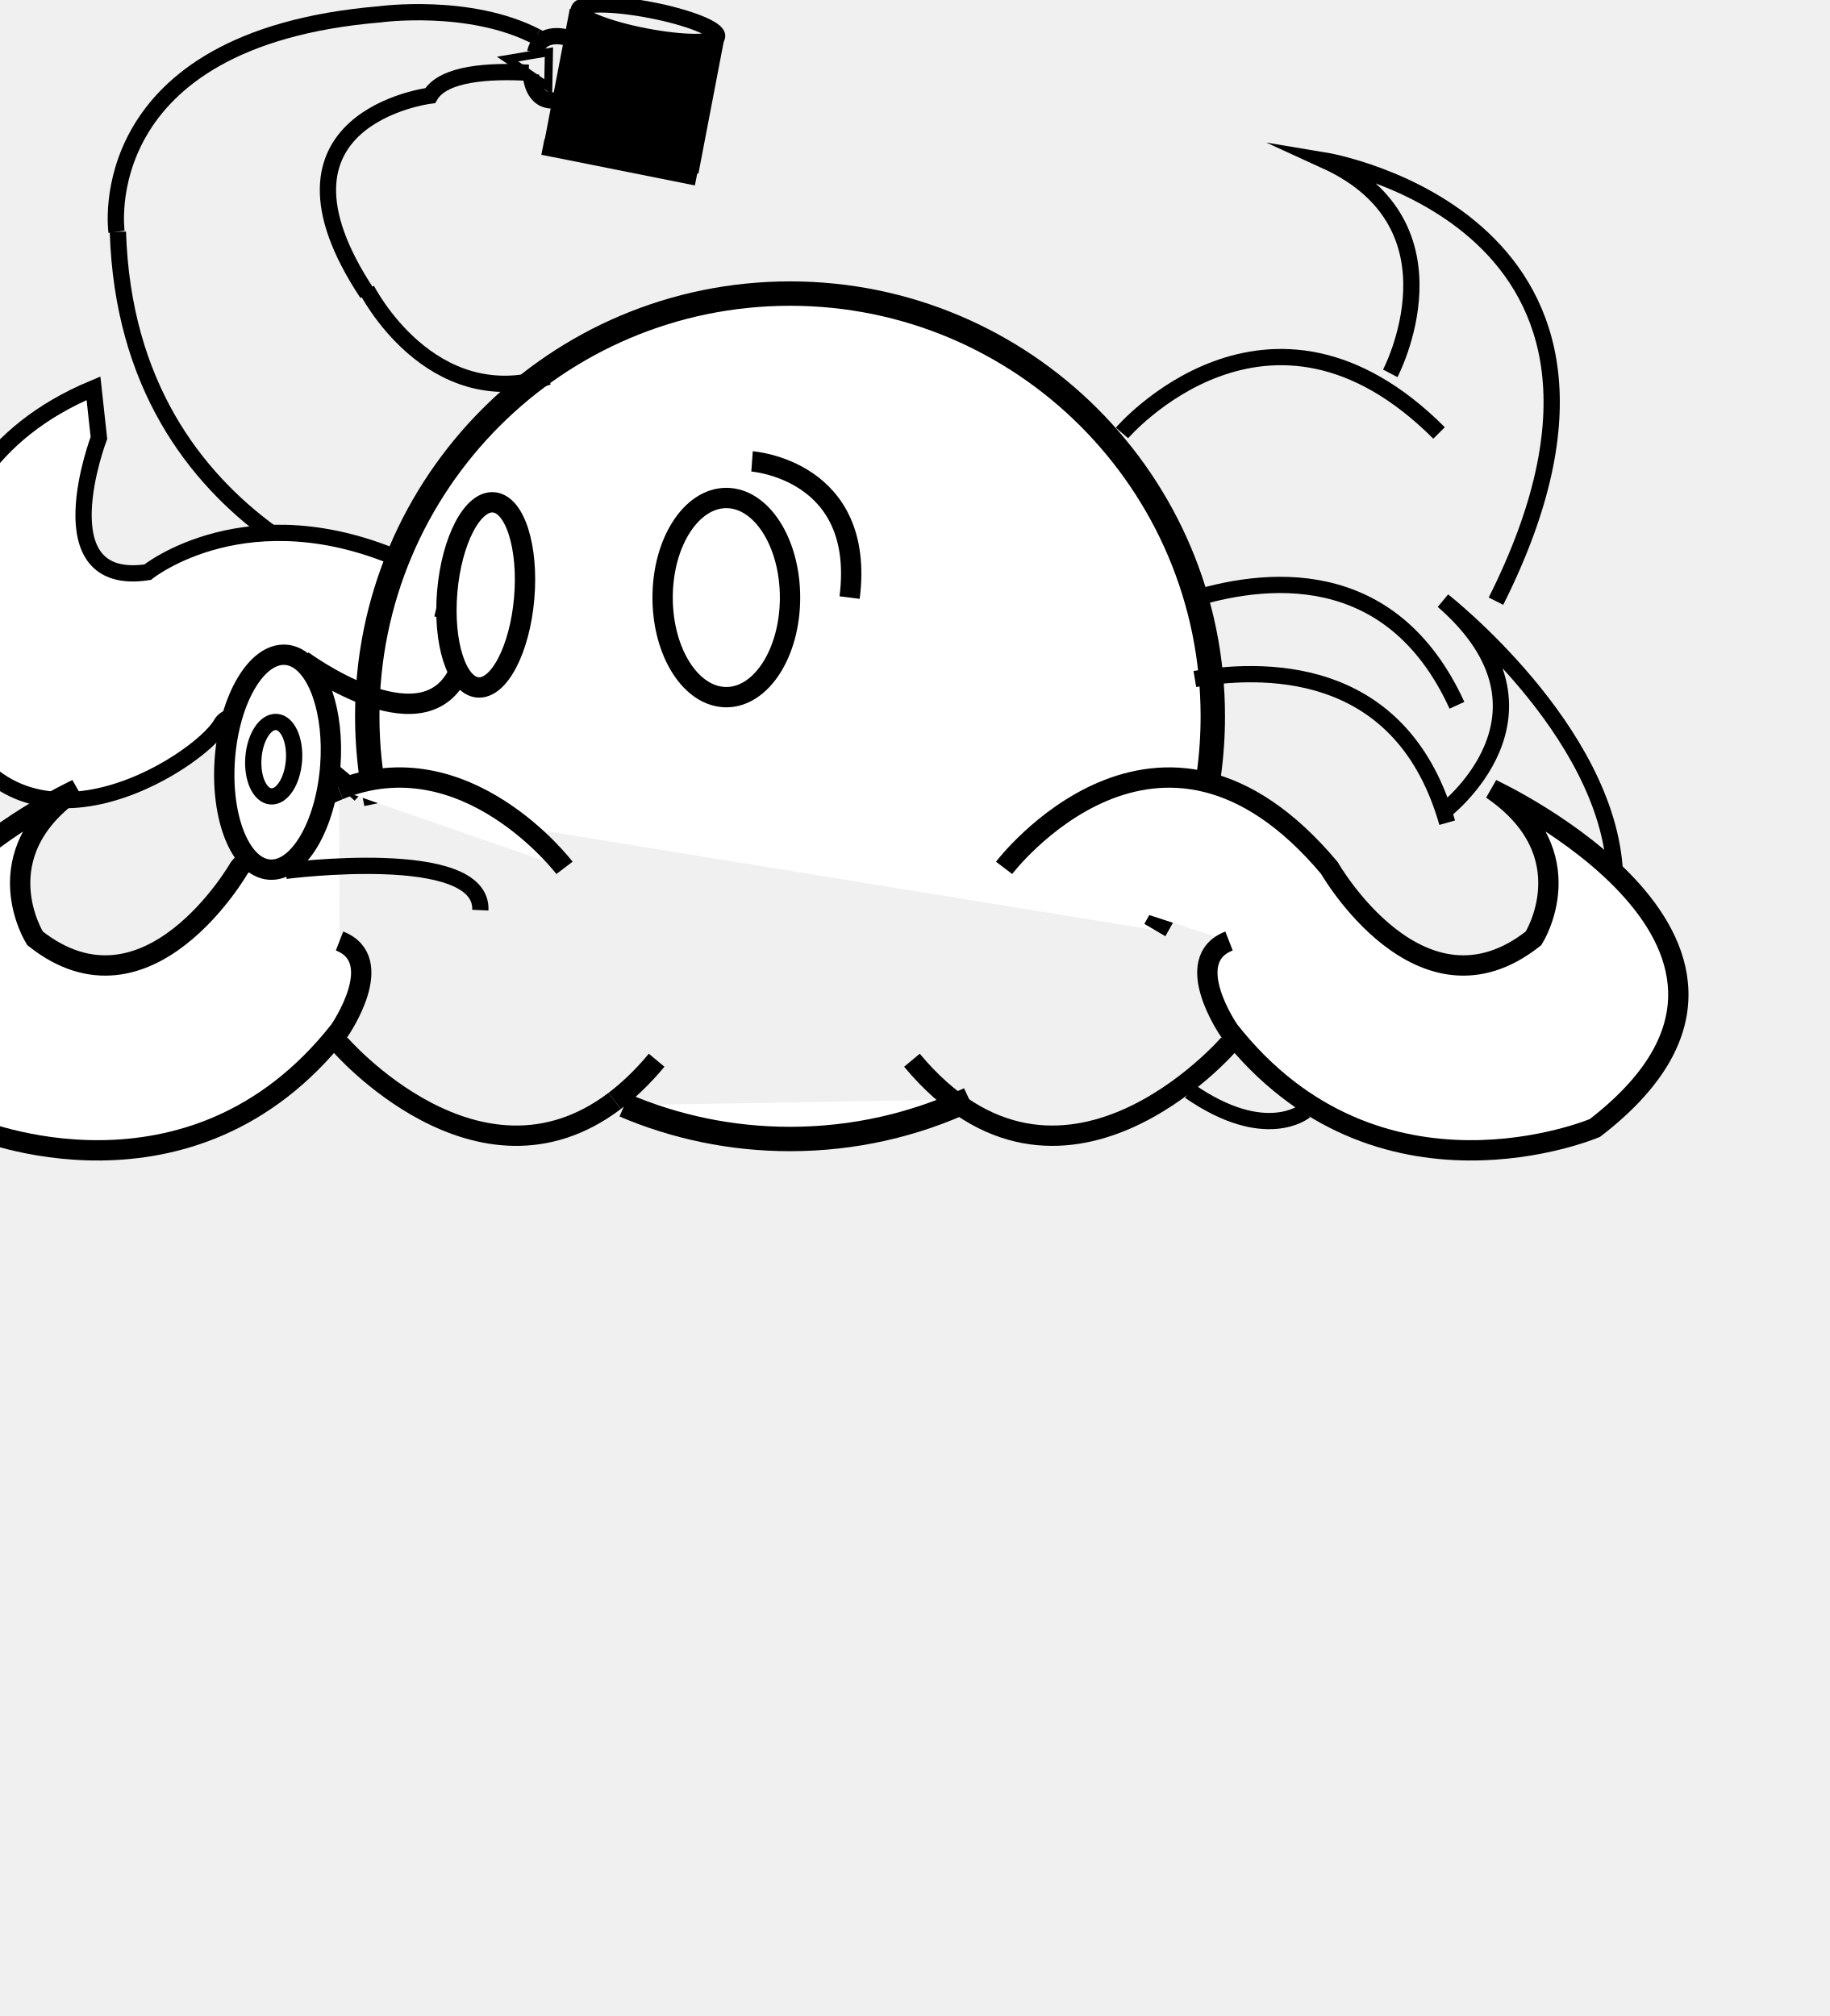
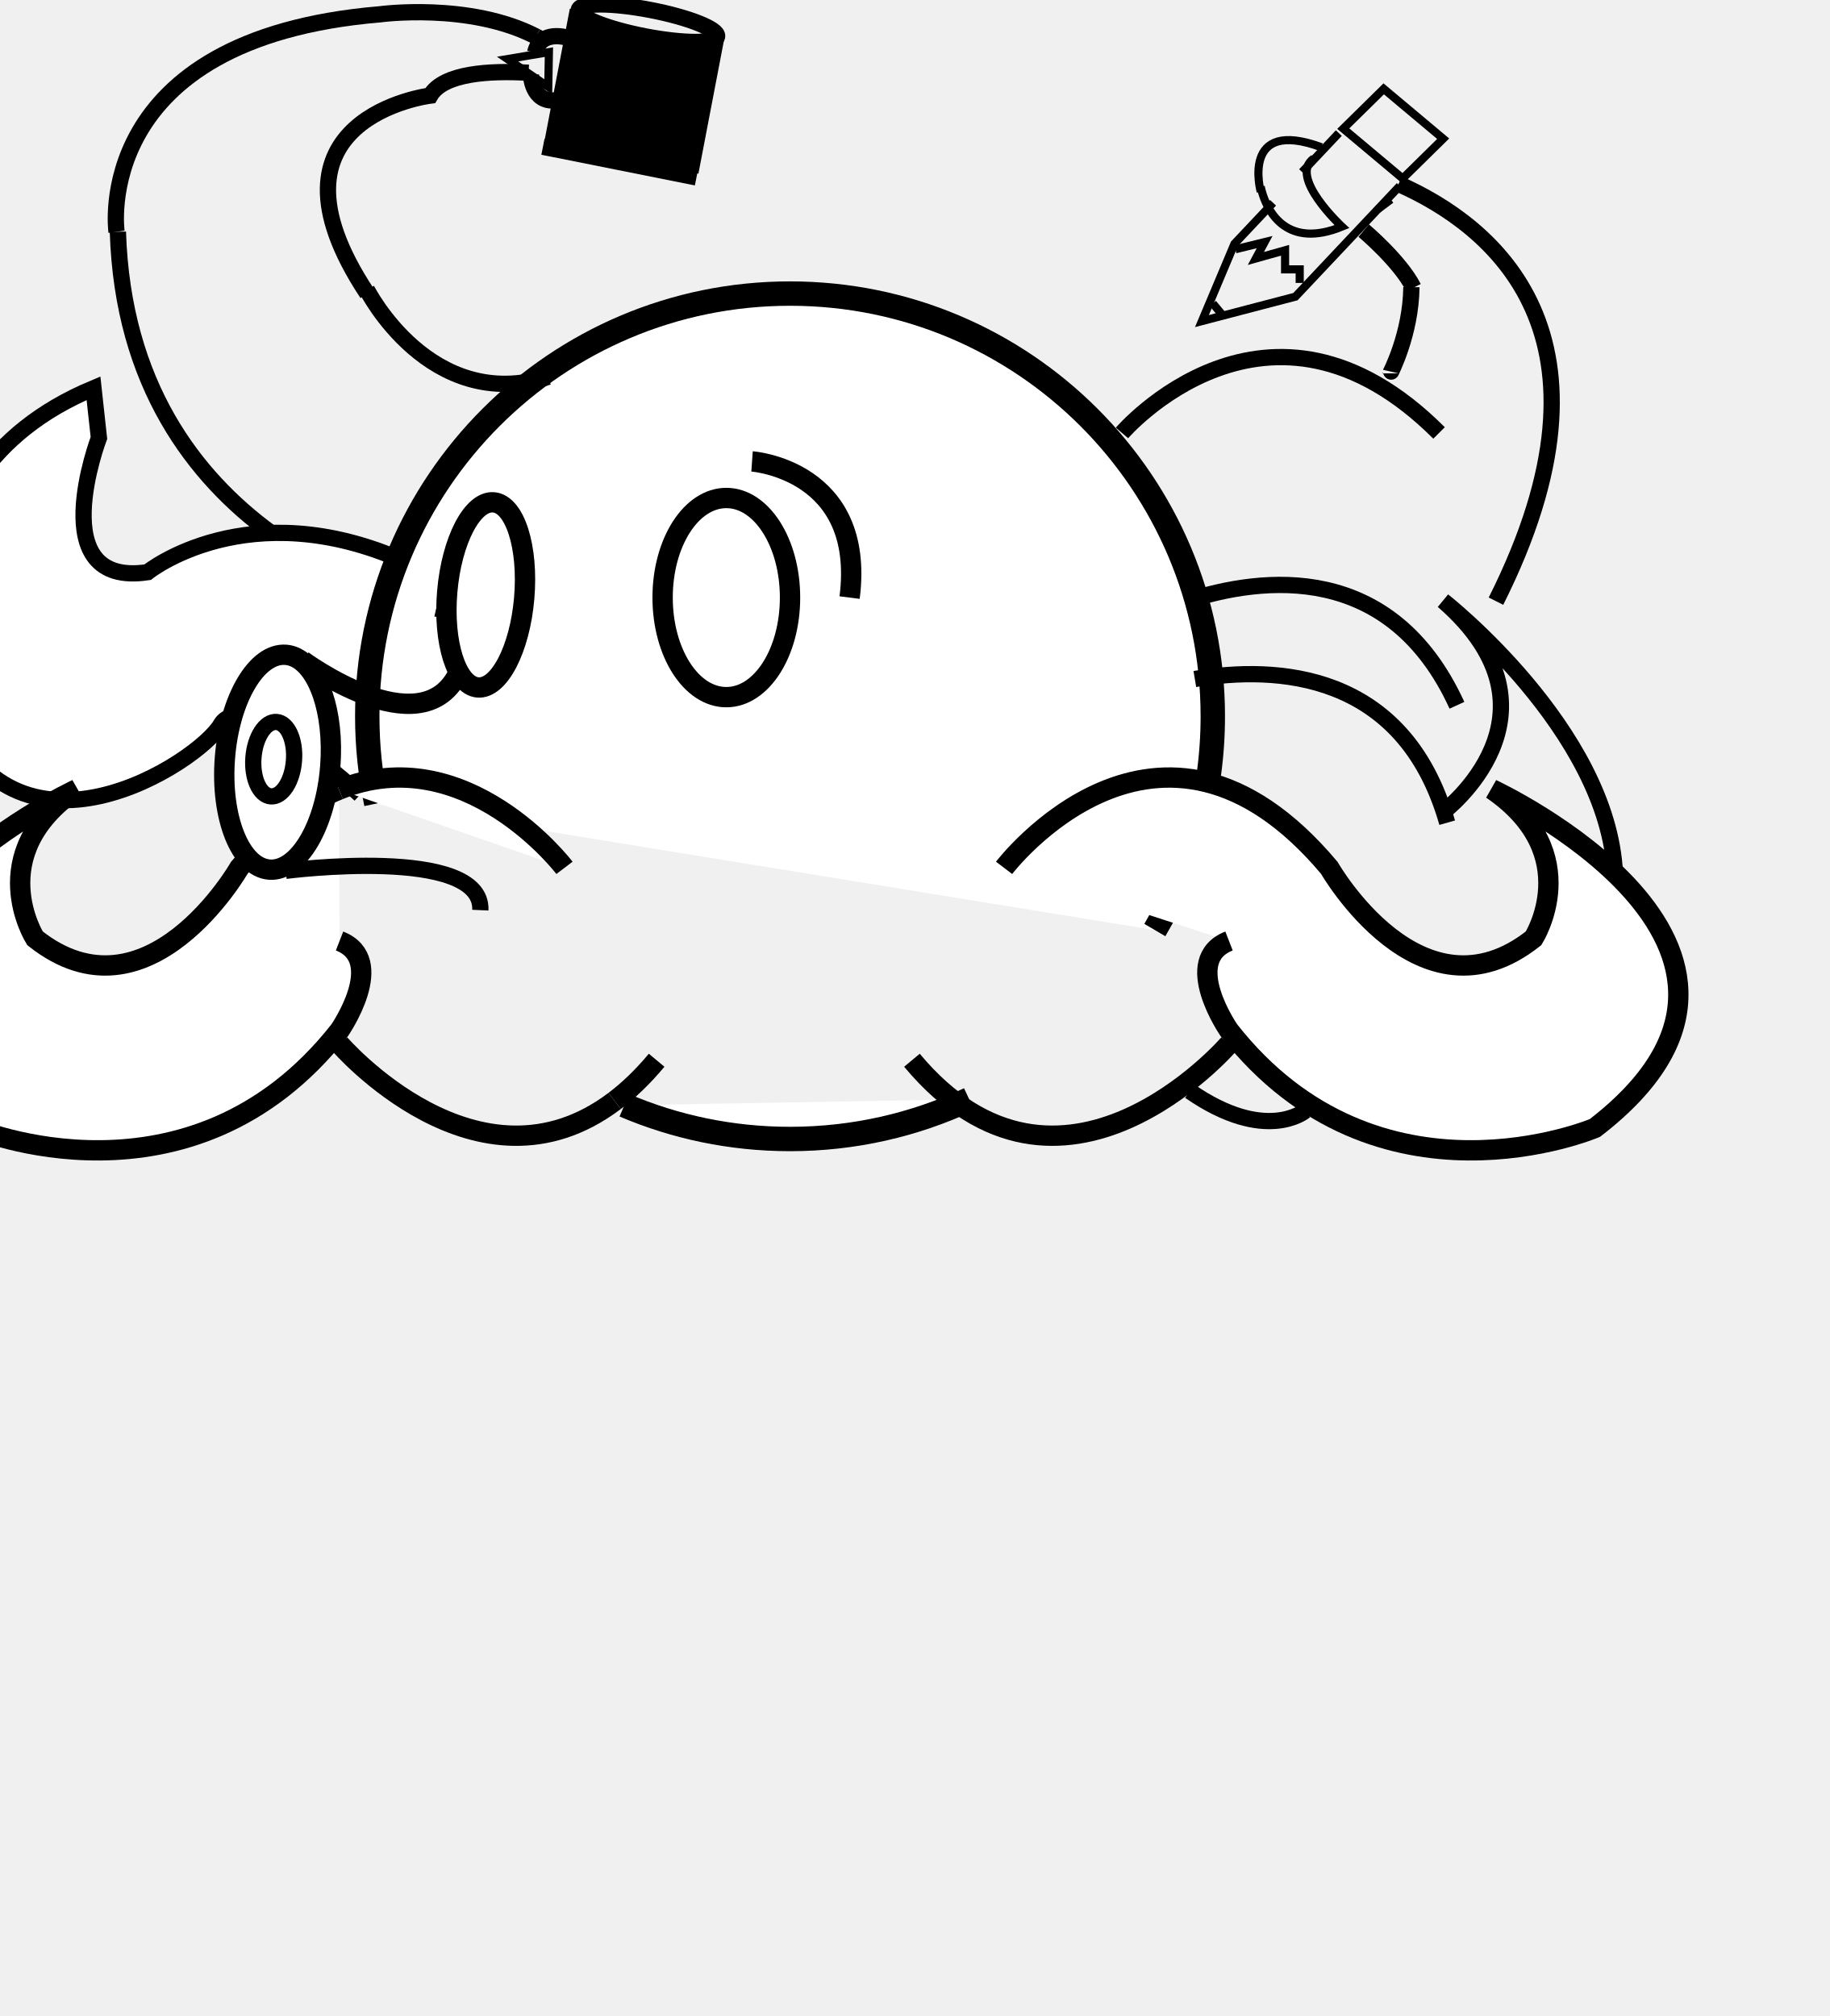
<svg xmlns="http://www.w3.org/2000/svg" version="1.1" x="0px" y="0px" width="450px" height="496px" viewBox="262.5 220.5 450 496" style="enable-background:new 262.5 220.5 450 496;" xml:space="preserve">
  <style type="text/css">

	.st0{fill:#FFFFFF;stroke:#000000;stroke-miterlimit:10;}
	.st1{fill:none;stroke:#000000;stroke-width:5;stroke-miterlimit:10;}
	.st2{display:none;fill:#FFFFFF;stroke:#000000;stroke-miterlimit:10;}
	.st3{fill:#FFFFFF;stroke:#000000;stroke-width:6;stroke-miterlimit:10;}
	.st4{display:inline;fill:none;stroke:#000000;stroke-width:4;stroke-miterlimit:10;}
	.st5{fill:none;stroke:#000000;stroke-width:4;stroke-miterlimit:10;}
	.st6{display:none;fill:none;stroke:#000000;stroke-width:4;stroke-miterlimit:10;}
	.st7{display:none;fill:none;stroke:#000000;stroke-miterlimit:10;}
	.st8{fill:#FFFFFF;stroke:#000000;stroke-width:5;stroke-miterlimit:10;}
	.st9{display:inline;fill:none;stroke:#000000;stroke-width:3;stroke-miterlimit:10;}
	.st10{stroke:#000000;stroke-width:4;stroke-miterlimit:10;}
	.st11{display:inline;}
	.st12{display:inline;fill:#FFFFFF;stroke:#DDDDDD;stroke-miterlimit:10;}
	.st13{fill:#FFFFFF;stroke:#000000;stroke-width:4;stroke-miterlimit:10;}
	.st14{font-family:'Montserrat-Regular';}
	.st15{fill:#FFFFFF;stroke:#DDDDDD;stroke-miterlimit:10;}
	.st16{fill:none;stroke:#000000;stroke-width:2;stroke-miterlimit:10;}
	.st17{font-size:72;}
	.st18{fill:#FFFFFF;enable-background:new    ;}
	.st19{fill:#FF0000;stroke:#000000;stroke-miterlimit:10;}
	.st20{display:none;}

</style>
  <g id="Layer_1">
    <g id="Layer_1_1_" class="st20">
      <g class="st11">
        <g id="Layer_3">
          <path id="vecmap" class="st19" d="M500,153.169c167.093,0,302.543,135.452,302.543,302.542c0,29.067-4.101,57.182-11.754,83.789      c-4.146,14.411-9.335,28.387-15.479,41.828C727.601,685.718,622.271,758.252,500,758.253      c-129.085,0-239.288-80.847-282.741-194.661c-3.007-7.877-5.692-15.912-8.047-24.089c-7.651-26.608-11.754-54.725-11.754-83.792      C197.458,288.621,332.911,153.169,500,153.169z" />
        </g>
        <g class="st20">
          <line class="st9" x1="770.5" y1="578.5" x2="223.421" y2="578.5" />
        </g>
        <g class="st20">
          <line class="st9" x1="802.51" y1="459.527" x2="197.49" y2="459.527" />
        </g>
        <g>
          <path d="M455.942,417.769l-14.328,37.872h-4.824l-11.949-31.032l-11.952,31.032h-4.824l-14.256-37.872h4.896l11.882,32.184      l12.168-32.184h4.393l12.096,32.184l12.024-32.184H455.942z" />
        </g>
        <g>
          <path d="M391.215,417.839l-14.328,37.872h-4.824l-11.952-31.032l-11.952,31.032h-4.822l-14.258-37.872h4.896l11.88,32.184      l12.168-32.184h4.392l12.099,32.184l12.021-32.184H391.215z" />
        </g>
        <g>
          <path d="M326.215,417.839l-14.328,37.872h-4.824l-11.952-31.032l-11.952,31.032h-4.824l-14.256-37.872h4.896l11.88,32.184      l12.168-32.184h4.392l12.099,32.184l12.021-32.184H326.215z" />
        </g>
        <g>
          <path d="M456.432,454.919c-0.745-0.77-1.116-1.703-1.116-2.811c0-1.104,0.371-2.024,1.116-2.771      c0.744-0.744,1.644-1.116,2.7-1.116c1.055,0,1.968,0.372,2.733,1.116c0.77,0.744,1.152,1.668,1.152,2.771      c0,1.105-0.385,2.041-1.152,2.811c-0.769,0.769-1.681,1.149-2.733,1.149C458.075,456.071,457.177,455.688,456.432,454.919z" />
        </g>
        <g>
          <path d="M520.392,435.406c0.646-1.484,1.451-2.759,2.412-3.813c0.959-1.058,2.207-2.255,3.743-3.603      c2.063-1.82,3.588-3.42,4.569-4.788c0.983-1.365,1.479-3.033,1.479-5.001c0-2.642-1.032-4.766-3.098-6.372      c-2.063-1.608-4.896-2.412-8.494-2.412c-5.952,0-10.537,1.941-13.752,5.832l-3.816-2.88c4.08-4.991,10.056-7.488,17.928-7.488      c5.041,0,9.063,1.128,12.063,3.384c3,2.257,4.5,5.305,4.5,9.146c0,1.969-0.324,3.705-0.975,5.22      c-0.646,1.512-1.438,2.797-2.376,3.852c-0.936,1.056-2.172,2.28-3.708,3.672c-2.063,1.872-3.601,3.541-4.605,5.004      c-1.008,1.465-1.515,3.276-1.515,5.438h-5.325C519.423,438.621,519.744,436.896,520.392,435.406z M519.423,454.952      c-0.723-0.741-1.08-1.617-1.08-2.628c0-1.056,0.357-1.932,1.08-2.628c0.721-0.692,1.604-1.044,2.663-1.044      c1.104,0,2.017,0.352,2.734,1.044c0.721,0.697,1.08,1.573,1.08,2.628c0,1.011-0.373,1.887-1.116,2.628      c-0.745,0.745-1.646,1.116-2.698,1.116C521.027,456.071,520.14,455.698,519.423,454.952z" />
        </g>
        <g>
          <path d="M561.892,435.406c0.646-1.484,1.451-2.759,2.412-3.813c0.959-1.058,2.207-2.255,3.743-3.603      c2.063-1.82,3.588-3.42,4.569-4.788c0.983-1.365,1.479-3.033,1.479-5.001c0-2.642-1.032-4.766-3.098-6.372      c-2.063-1.608-4.896-2.412-8.494-2.412c-5.952,0-10.537,1.941-13.752,5.832l-3.816-2.88c4.08-4.991,10.056-7.488,17.928-7.488      c5.041,0,9.063,1.128,12.063,3.384c3,2.257,4.5,5.305,4.5,9.146c0,1.969-0.324,3.705-0.975,5.22      c-0.646,1.512-1.438,2.797-2.376,3.852c-0.936,1.056-2.172,2.28-3.708,3.672c-2.063,1.872-3.601,3.541-4.605,5.004      c-1.008,1.465-1.515,3.276-1.515,5.438h-5.325C560.923,438.621,561.244,436.896,561.892,435.406z M560.923,454.952      c-0.723-0.741-1.08-1.617-1.08-2.628c0-1.056,0.357-1.932,1.08-2.628c0.721-0.692,1.604-1.044,2.663-1.044      c1.104,0,2.017,0.352,2.734,1.044c0.721,0.697,1.08,1.573,1.08,2.628c0,1.011-0.373,1.887-1.116,2.628      c-0.745,0.745-1.646,1.116-2.698,1.116C562.527,456.071,561.64,455.698,560.923,454.952z" />
        </g>
        <g class="st20">
          <path id="vecmap_1_" class="st11" d="M482.392,435.406c0.648-1.484,1.451-2.759,2.412-3.813      c0.959-1.058,2.207-2.255,3.744-3.603c2.063-1.82,3.588-3.42,4.569-4.788c0.983-1.365,1.479-3.033,1.479-5.001      c0-2.642-1.033-4.766-3.097-6.372c-2.064-1.608-4.896-2.412-8.495-2.412c-5.952,0-10.537,1.941-13.753,5.832l-3.815-2.88      c4.079-4.991,10.055-7.488,17.928-7.488c5.04,0,9.063,1.128,12.063,3.384c3,2.257,4.5,5.305,4.5,9.146      c0,1.969-0.324,3.705-0.975,5.22c-0.646,1.512-1.438,2.797-2.376,3.852c-0.936,1.056-2.172,2.28-3.708,3.672      c-2.063,1.872-3.6,3.541-4.605,5.004c-1.009,1.465-1.515,3.276-1.515,5.438h-5.326      C481.423,438.621,481.744,436.896,482.392,435.406z M481.423,454.952c-0.723-0.741-1.08-1.617-1.08-2.628      c0-1.056,0.357-1.932,1.08-2.628c0.72-0.692,1.605-1.044,2.661-1.044c1.104,0,2.019,0.352,2.736,1.044      c0.721,0.697,1.08,1.573,1.08,2.628c0,1.011-0.372,1.887-1.116,2.628c-0.745,0.745-1.645,1.116-2.7,1.116      C483.029,456.07,482.14,455.698,481.423,454.952z" />
        </g>
        <g class="st20">
          <path class="st11" d="M592.431,454.919c-0.744-0.77-1.115-1.703-1.115-2.811c0-1.104,0.371-2.024,1.115-2.771      c0.744-0.744,1.645-1.116,2.7-1.116c1.055,0,1.968,0.372,2.733,1.116c0.77,0.744,1.151,1.668,1.151,2.771      c0,1.105-0.385,2.041-1.151,2.811c-0.769,0.769-1.681,1.149-2.733,1.149C594.076,456.071,593.177,455.688,592.431,454.919z" />
        </g>
        <g class="st20">
          <path class="st11" d="M613.279,453.62c-2.951-1.631-5.268-3.924-6.947-6.876c-1.681-2.949-2.52-6.272-2.52-9.972      c0-3.696,0.839-7.008,2.52-9.936c1.683-2.93,3.996-5.208,6.947-6.84c2.953-1.631,6.301-2.448,10.045-2.448      c3.267,0,6.183,0.637,8.748,1.908c2.566,1.271,4.596,3.132,6.084,5.577l-3.813,2.595c-1.248-1.872-2.832-3.276-4.752-4.215      c-1.923-0.936-4.011-1.401-6.267-1.401c-2.733,0-5.197,0.61-7.381,1.836c-2.184,1.224-3.887,2.964-5.111,5.22      c-1.225,2.257-1.836,4.824-1.836,7.704c0,2.928,0.611,5.508,1.836,7.74c1.228,2.229,2.931,3.96,5.111,5.184      c2.186,1.227,4.646,1.836,7.381,1.836c2.256,0,4.344-0.456,6.267-1.368c1.92-0.908,3.504-2.304,4.752-4.176l3.813,2.592      c-1.488,2.448-3.525,4.312-6.12,5.58c-2.593,1.272-5.497,1.908-8.712,1.908C619.58,456.071,616.232,455.256,613.279,453.62z" />
        </g>
        <g class="st20">
          <path class="st11" d="M656.279,453.62c-2.951-1.631-5.268-3.924-6.947-6.876c-1.681-2.949-2.52-6.272-2.52-9.972      c0-3.696,0.839-7.008,2.52-9.936c1.683-2.93,3.996-5.208,6.947-6.84c2.953-1.631,6.301-2.448,10.045-2.448      c3.267,0,6.183,0.637,8.748,1.908c2.566,1.271,4.596,3.132,6.084,5.577l-3.813,2.595c-1.248-1.872-2.832-3.276-4.752-4.215      c-1.923-0.936-4.011-1.401-6.267-1.401c-2.733,0-5.197,0.61-7.381,1.836c-2.184,1.224-3.887,2.964-5.111,5.22      c-1.225,2.257-1.836,4.824-1.836,7.704c0,2.928,0.611,5.508,1.836,7.74c1.228,2.229,2.931,3.96,5.111,5.184      c2.186,1.227,4.646,1.836,7.381,1.836c2.256,0,4.344-0.456,6.267-1.368c1.92-0.908,3.504-2.304,4.752-4.176l3.813,2.592      c-1.488,2.448-3.525,4.312-6.12,5.58c-2.593,1.272-5.497,1.908-8.712,1.908C662.58,456.071,659.232,455.256,656.279,453.62z" />
        </g>
        <g class="st20">
          <path class="st11" d="M698.279,453.62c-2.951-1.631-5.268-3.924-6.947-6.876c-1.681-2.949-2.52-6.272-2.52-9.972      c0-3.696,0.839-7.008,2.52-9.936c1.683-2.93,3.996-5.208,6.947-6.84c2.953-1.631,6.301-2.448,10.045-2.448      c3.267,0,6.183,0.637,8.748,1.908c2.566,1.271,4.596,3.132,6.084,5.577l-3.813,2.595c-1.248-1.872-2.832-3.276-4.752-4.215      c-1.923-0.936-4.011-1.401-6.267-1.401c-2.733,0-5.197,0.61-7.381,1.836c-2.184,1.224-3.887,2.964-5.111,5.22      c-1.225,2.257-1.836,4.824-1.836,7.704c0,2.928,0.611,5.508,1.836,7.74c1.228,2.229,2.931,3.96,5.111,5.184      c2.186,1.227,4.646,1.836,7.381,1.836c2.256,0,4.344-0.456,6.267-1.368c1.92-0.908,3.504-2.304,4.752-4.176l3.813,2.592      c-1.488,2.448-3.525,4.312-6.12,5.58c-2.593,1.272-5.497,1.908-8.712,1.908C704.58,456.071,701.232,455.256,698.279,453.62z" />
        </g>
      </g>
      <g class="st11">
        <path d="M250.5,396.779h4.752v67.394H250.5V396.779z" />
      </g>
      <div class="typewriter">
        <text transform="matrix(1 0 0 1 264.0769 578.5002)" font-family="'Montserrat-Regular'" font-size="72" startOffset="0">
				www.???.com</text>
      </div>
    </g>
    <g id="Layer_2" class="st20">
      <g class="st11">
        <path class="st15" d="M475.769,419.01c1.624-0.233,3.299-0.395,5.076-0.395c1.643,0,3.193,0.142,4.695,0.345     c0.702-0.1,1.414-0.166,2.143-0.216c-9.864-11.001-21.809-19.28-35.887-24.768c-14.363-5.595-33.193-11.265-56.483-17.012     c-19.661-4.837-35.315-9.302-46.957-13.384c-11.643-4.083-21.322-9.98-29.032-17.693c-7.717-7.713-11.567-17.922-11.567-30.623     c0-16.937,7.026-30.772,21.094-41.515c14.065-10.731,35-16.104,62.839-16.104c14.509,0,29.327,2.197,44.458,6.578     c15.118,4.387,29.334,10.965,42.644,19.734l11.341-26.768c-12.7-8.769-27.75-15.65-45.141-20.643     c-17.391-4.989-35.162-7.485-53.302-7.485c-26.017,0-47.8,3.936-65.338,11.796c-17.537,7.867-30.545,18.374-39.014,31.529     c-8.467,13.157-12.704,27.752-12.704,43.782c0,19.664,5.062,35.237,15.202,46.729c10.129,11.498,22.302,20.039,36.516,25.635     c14.214,5.598,33.271,11.42,57.165,17.466c19.963,4.843,35.544,9.303,46.729,13.384c6.707,2.441,12.577,5.724,17.993,9.464     c5.076-6.116,12.785-10.232,23.153-10.232C472.939,418.615,474.343,418.824,475.769,419.01z" />
      </g>
      <text transform="matrix(1 0 0 1 316.4998 471.5002)" class="st18 st14 st17">D</text>
      <g class="st11">
        <path class="st15" d="M404.438,389.315h129.296c33.573,0,63.215,6.734,88.925,20.189c25.702,13.461,45.664,32.211,59.892,56.258     c14.208,24.041,21.313,51.492,21.313,82.341c0,30.846-7.105,58.295-21.313,82.342c-14.228,24.045-34.188,42.799-59.892,56.256     c-25.71,13.463-55.352,20.191-88.925,20.191H404.438V389.315z M531.927,677.862c27.818,0,52.169-5.521,73.041-16.565     c20.872-11.039,37.043-26.314,48.538-45.818c11.495-19.506,17.242-41.969,17.242-67.373c0-25.41-5.747-47.865-17.242-67.377     c-11.495-19.506-27.666-34.771-48.538-45.816c-20.872-11.04-45.223-16.561-73.041-16.561h-93.914v259.512L531.927,677.862     L531.927,677.862z" />
      </g>
      <path class="st12" d="M398.927,387.645" />
    </g>
    <path class="st3" d="M545.916,490.957" />
    <path class="st0" d="M349.833,377.352c0,0-30-32.995-58.667-9.831" />
    <path class="st13" d="M351.083,416.018c0,0-28.917-26.577-34.25-17.289s-51.333,39.293-68-4.709c0,0-16-55.998,36.667-78   l1.333,12.222c0,0-14.036,36.955,11.982,33.032c0,0,24.684-19.923,63.351-2.59" />
  </g>
  <g id="Layer_2_1_">
    <path class="st3" d="M355.063,418.203c-1.455-6.929-2.22-14.112-2.22-21.474c0-57.438,46.563-104,104-104s104,46.563,104,104   c0,19.188-5.197,37.163-14.26,52.593" />
    <path class="st3" d="M352.844,417.363" />
    <path class="st3" d="M367.72,450.361" />
    <path class="st3" d="M500.916,490.957c-13.382,6.27-28.318,9.772-44.072,9.772c-14.468,0-28.246-2.954-40.763-8.292" />
    <path class="st2" d="M416.5,400.209c0,0-26-78.709-89-33.709c0,0-40,67-77,19c0,0-18-68,54-78c0,0,41-26-25-42   c0,0,115-0.681,44,68.66" />
    <path class="st7" d="M284.5,355.5c0,0,45-110.681,158-29.34" />
    <ellipse class="st8" cx="441.172" cy="367.521" rx="15.672" ry="24.5" />
    <ellipse transform="matrix(0.9963 0.0855 -0.0855 0.9963 32.7665 -31.3174)" class="st8" cx="382" cy="366.875" rx="9.5" ry="22.854" />
    <path class="st8" d="M447.5,334.021c0,0,28,2,24,33.5" />
    <path class="st6" d="M391.667,288.5c0,0-53.167,53-91.167,0" />
    <path class="st6" d="M311.5,224.5c0,0,52,38.418-11,52.709" />
    <g class="st20">
      <g class="st11">
        <path class="st5" d="M583.5,250.855c-43-42.646-79,0-79,0" />
        <path class="st5" d="M560.844,288.5c0,0,40.656,41,73.656,0" />
        <path class="st5" d="M629.5,223.5c0,0-41,41.709-46,26.354" />
        <path class="st5" d="M639.5,230.5c0,0,1.921,44.661-5,58" />
        <path class="st5" d="M564.833,297.612c0,0-4,23.693-13.333,26.958" />
-         <path class="st5" d="M609.359,378.82l-1.859,0.421l15.082,4.683c0,0-16.853,8.641-20.252,7.379" />
-         <path class="st5" d="M550.906,260.29c0,0-25.994-6.713-30.94-2.55" />
+         <path class="st5" d="M642.86,388.777l-2.113,1.729l20.277-3.032c0,0-17.295,22.243-21.943,22.645" />
+         <path class="st5" d="M525.483,264.083c0,0-34.421,7.065-38.869,15.801" />
      </g>
      <g class="st11">
        <path class="st5" d="M583.5,250.855c-43-42.646-79,0-79,0" />
        <path class="st5" d="M560.844,288.5c0,0,40.656,41,73.656,0" />
        <path class="st5" d="M629.5,223.5c0,0-41,41.709-46,26.354" />
        <path class="st5" d="M639.5,230.5c0,0,1.921,44.661-5,58" />
        <path class="st5" d="M564.833,297.612c0,0-4,23.693-13.333,26.958" />
-         <path class="st5" d="M609.359,378.82l-1.859,0.421l15.082,4.683c0,0-16.853,8.641-20.252,7.379" />
-         <path class="st5" d="M550.906,260.29c0,0-25.994-6.713-30.94-2.55" />
+         <path class="st5" d="M642.86,388.777l-2.113,1.729l20.277-3.032c0,0-17.295,22.243-21.943,22.645" />
+         <path class="st5" d="M525.483,264.083c0,0-34.421,7.065-38.869,15.801" />
      </g>
    </g>
    <path class="st8" d="M509.5,434.019c0,0,38-50,80,0c0,0,22.49,39.333,50.245,17.333c0,0,13.088-20.667-10.245-36.667   c0,0,83.333,38.667,25.333,83.333c0,0-53.334,22.667-90-24c0,0-12-17.334,0-22.001" />
    <path class="st1" d="M564.833,477.352c0,0-41.333,48-78,4" />
    <path class="st8" d="M345.9,414.781c-7.835,3.191-16.107,9.199-24.54,19.238c0,0-22.49,39.333-50.245,17.333   c0,0-13.088-20.667,10.245-36.667c0,0-83.333,38.667-25.333,83.333c0,0,53.334,22.667,90-24c0,0,12-17.334,0-22.001" />
    <path class="st8" d="M401.36,434.019c0,0-24.272-31.938-55.46-19.238" />
    <path class="st1" d="M413.693,491.369c3.46-2.616,6.918-5.917,10.334-10.017" />
    <path class="st1" d="M346.027,477.352c0,0,33.988,39.472,67.666,14.017" />
    <g>
      <path class="st8" d="M343.747,409.016c-1.113,14.593-7.819,25.98-14.978,25.435c-7.159-0.546-12.06-12.819-10.946-27.412    c1.113-14.594,7.819-25.98,14.978-25.435c0.65,0.05,1.282,0.196,1.893,0.432C340.801,384.399,344.76,395.749,343.747,409.016z" />
      <ellipse transform="matrix(0.9971 0.0761 -0.0761 0.9971 31.9382 -23.9117)" class="st13" cx="329.84" cy="407.273" rx="5" ry="9.18" />
      <path class="st5" d="M332.758,434.755c0,0,48.622-6.32,47.903,9.672" />
      <path class="st1" d="M336.905,383.021c0,0,28.833,21.348,38.095,3.564" />
    </g>
    <path class="st5" d="M539.5,392.021" />
    <path class="st5" d="M618.5,422.908c-10.667-37.41-42.225-38.667-62.076-35.349" />
    <path class="st5" d="M611.322,499.53" />
    <path class="st5" d="M617.5,420.291c0,0,32-24.089,0-51.978c0,0,40.568,31.727,42.256,66.987" />
    <path class="st5" d="M583.5,493.844c0,0-9.666,8.05-28.333-4.886" />
    <path class="st5" d="M620.898,394.022c-16.183-35.375-47.568-31.862-66.693-25.591" />
    <g>
      <path class="st5" d="M538.5,327.021c0,0,36-42,78,0" />
-       <path class="st5" d="M630.5,368.409c47-93.612-41.948-108.388-41.948-108.388c35.052,16,15.948,52.333,15.948,52.333" />
+       <path class="st5" d="M609.693,291.145c-0.115,11.551-5.193,21.21-5.193,21.209" />
+       <path class="st5" d="M609.693,291.145" />
+       <path class="st5" d="M602.374,269.988c0.447,0.522,0.87,1.049,1.27,1.583" />
+       <path class="st5" d="M630.5,368.409c32.881-65.489-0.774-92.395-23.963-102.65" />
    </g>
    <path class="st6" d="M627.5,348.793c0,0-8.141,12.835-35.07,13.271" />
    <path class="st6" d="M568.334,343.754c0,0,16.795-13.933,31.166,5.134" />
    <path class="st5" d="M601.912,371.027" />
    <g class="st20">
      <path class="st4" d="M387.207,300.5c0,0-36-42-78,0" />
      <path class="st4" d="M295.207,341.888c-47-93.612,41.948-108.388,41.948-108.388c-35.052,16-15.948,52.333-15.948,52.333" />
    </g>
    <path class="st5" d="M329.192,351.636c-18.738-13.683-36.532-36.522-37.692-74.115" />
    <path class="st5" d="M329.192,351.636" />
    <path class="st5" d="M373.72,371.027c0,0-1.431-0.224-3.915-0.808" />
    <path class="st5" d="M392.518,238.397c-9.514-0.55-20.943,0.065-24.186,5.624c0,0-44.146,5.418-15.489,48.709" />
    <path class="st5" d="M394.385,229.487c0.627,0.324,1.247,0.666,1.856,1.024" />
    <path class="st5" d="M291.166,277.521c0,0-6.761-47.5,64.786-53.5c0,0,22.028-3.014,38.432,5.466" />
    <path class="st5" d="M352.713,291.73c0,0,15.507,30.68,44.647,21.485" />
+     <path class="st5" d="M596.5,280.061" />
+     <path class="st5" d="M597.963,277.236c0,0,8.941,7.502,12.246,14.041" />
  </g>
  <g id="Layer_3_1_">
    <g>
      <ellipse transform="matrix(0.982 0.189 -0.189 0.982 50.3516 -75.6542)" class="st5" cx="421.875" cy="226.196" rx="17.336" ry="3.307" />
      <line class="st10" x1="404.638" y1="223.007" x2="398.303" y2="256.048" />
      <line class="st10" x1="438.678" y1="229.804" x2="432.343" y2="262.845" />
      <line class="st10" x1="396.059" y1="256.614" x2="433.828" y2="264.155" />
      <path class="st10" d="M406.518,225.257c0,0,7.552,6.399,29.036,6.805l-5.359,28.452l-30.047-4.461L406.518,225.257z" />
      <path class="st5" d="M402.127,229.79c0,0-6.662-2.157-7.987,3.645" />
      <polygon class="st16" points="397.53,233.32 387.354,235.03 397.37,241.869   " />
      <path class="st5" d="M393.108,238.864c0,0,0.188,6.998,6.101,6.313" />
    </g>
    <path class="st10" d="M447.47,267.242" />
+     <g>
+       <polyline class="st16" points="575.671,270.397 566.167,280.483 558.167,299.5 581.167,293.483 606.844,266.236   " />
+       <line class="st16" x1="591.844" y1="253.236" x2="582.81" y2="262.822" />
+       <polyline class="st16" points="566.403,281.826 573.591,280.061 571.434,284.092 578.621,282.076 578.621,286.768 582.22,286.768     582.22,290.112   " />
+       <polygon class="st16" points="607.561,264.42 592.933,252.151 602.885,242.358 617.513,254.628   " />
+       <path class="st16" d="M572.627,266.385c0,0,0.139,0.859,0.551,2.11c1.416,4.3,6.064,13.224,19.428,7.765    c0,0-13.327-12.335-6.932-16.77" />
+     </g>
+     <path class="st16" d="M572.627,267.64c0,0-5.023-18.283,14.925-10.917" />
+     <line class="st16" x1="560.844" y1="295.167" x2="563.336" y2="298.148" />
  </g>
</svg>
